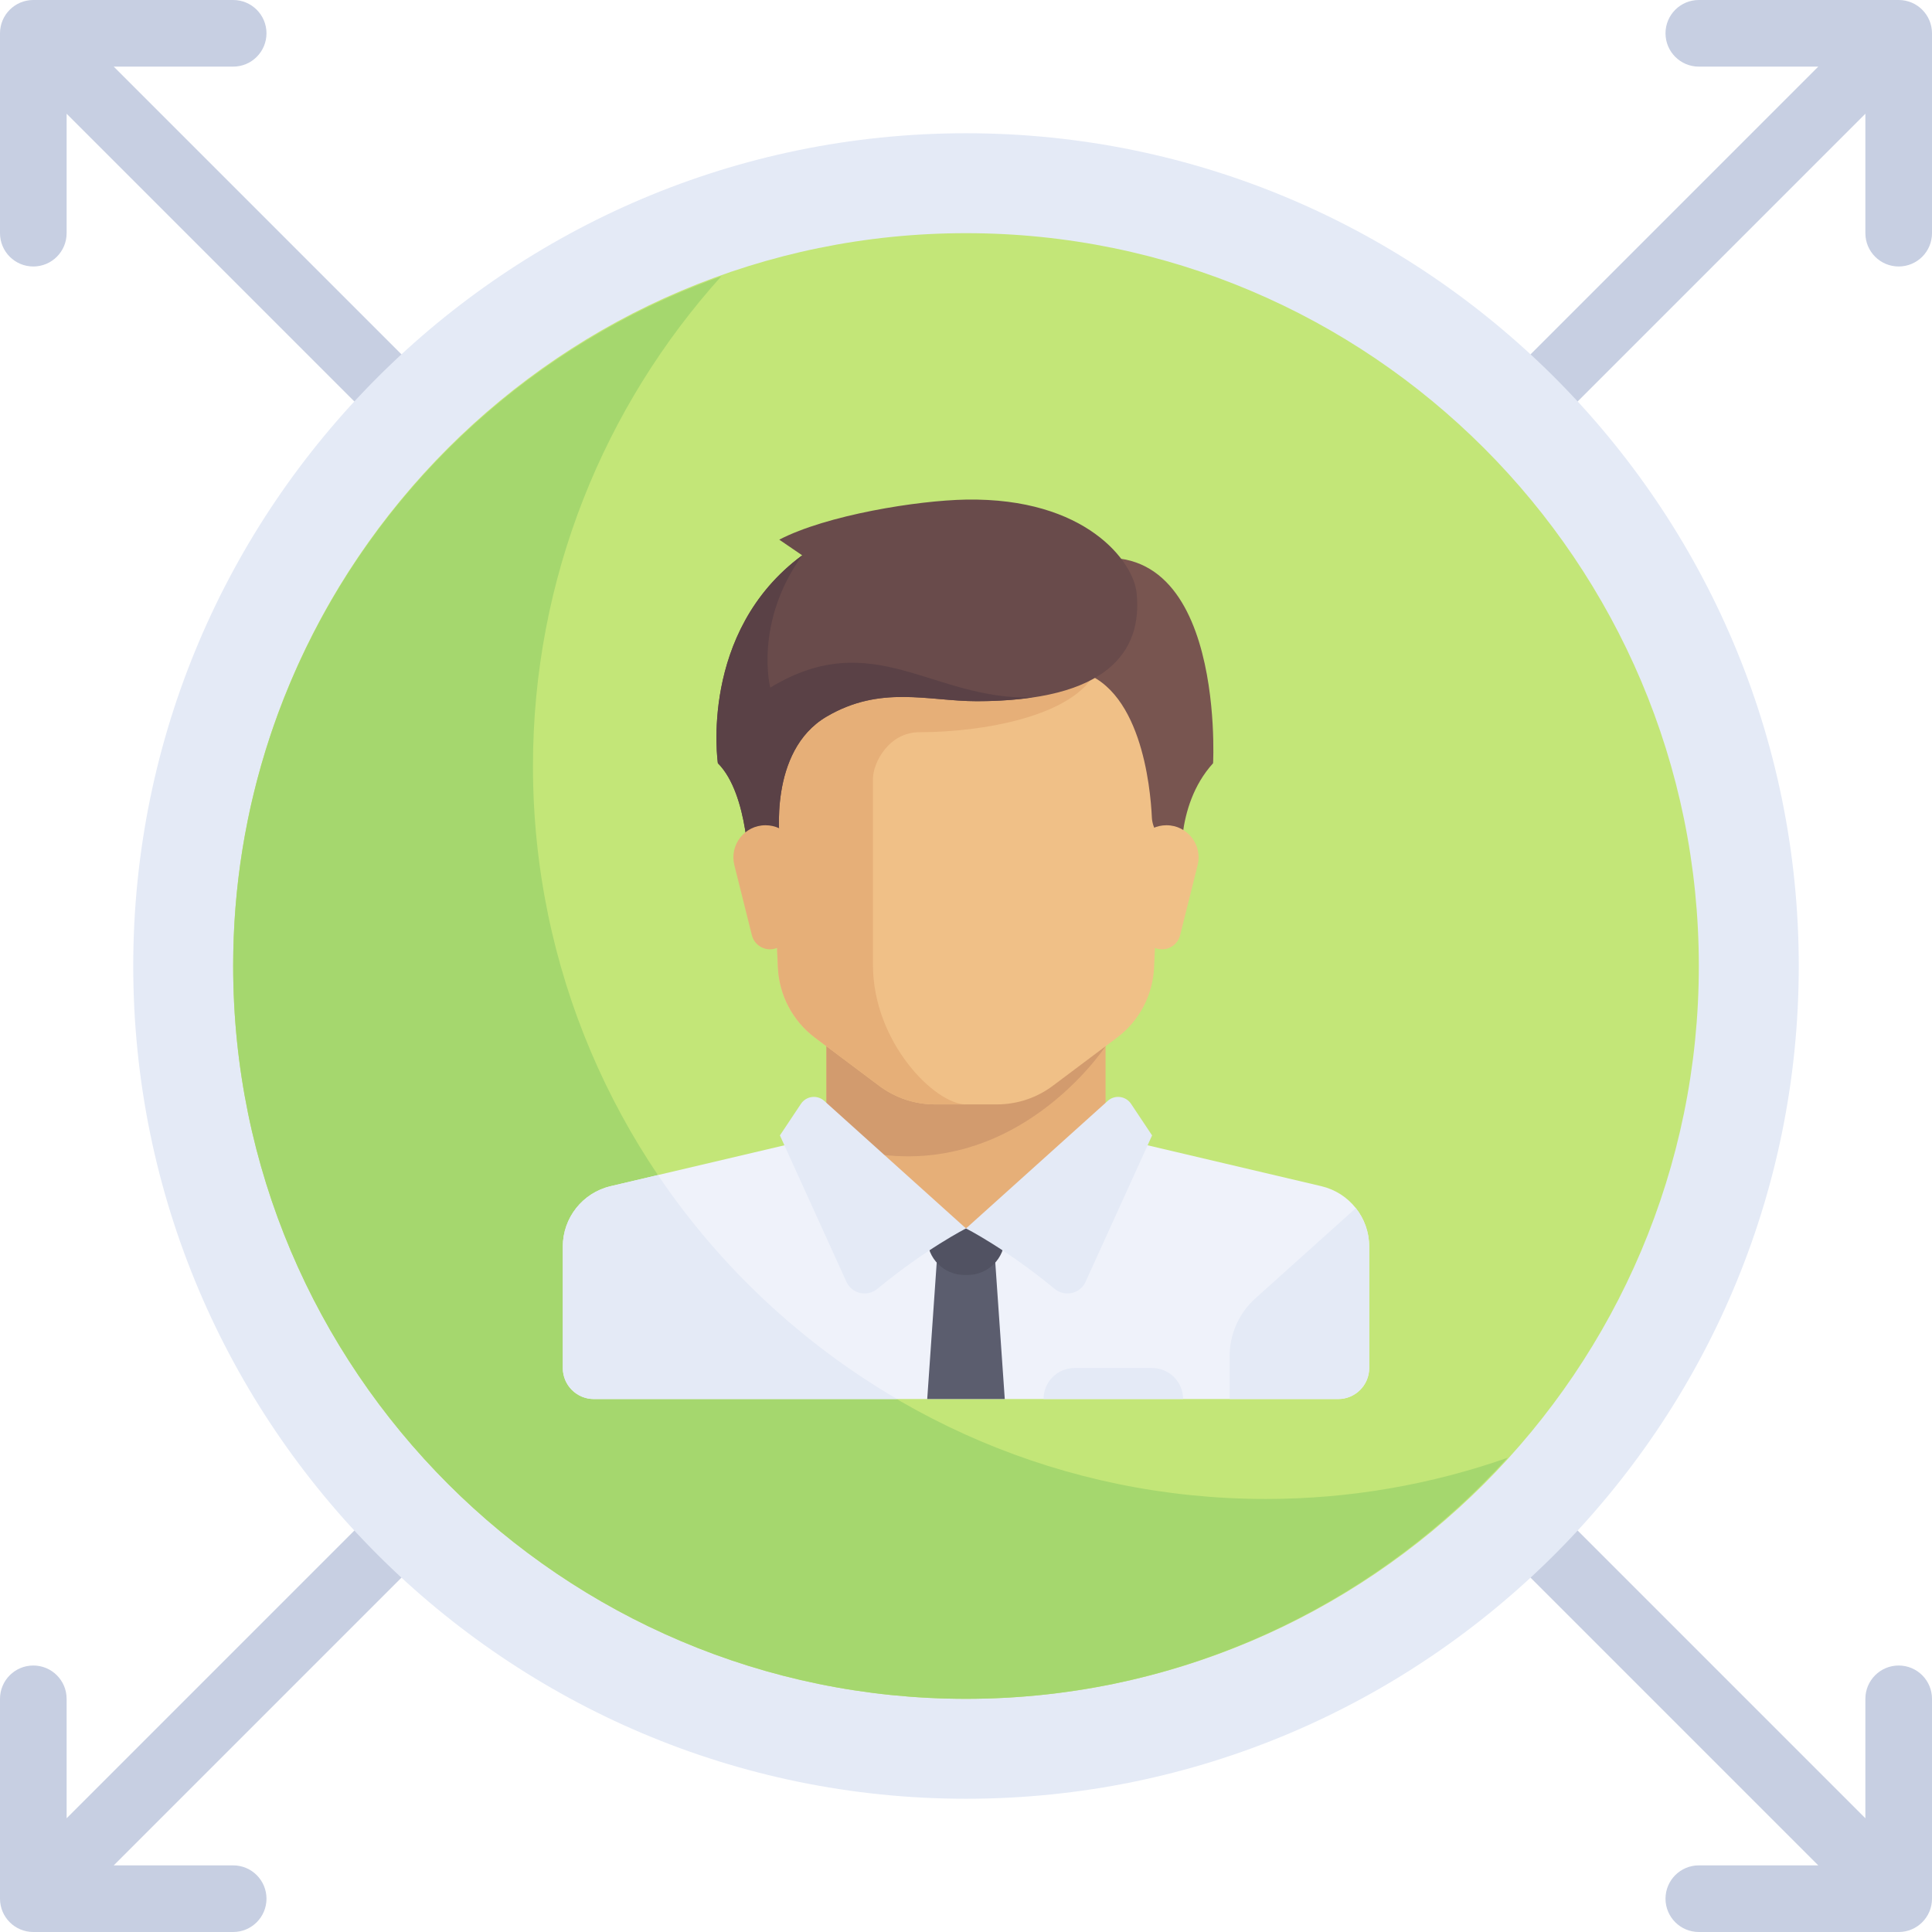
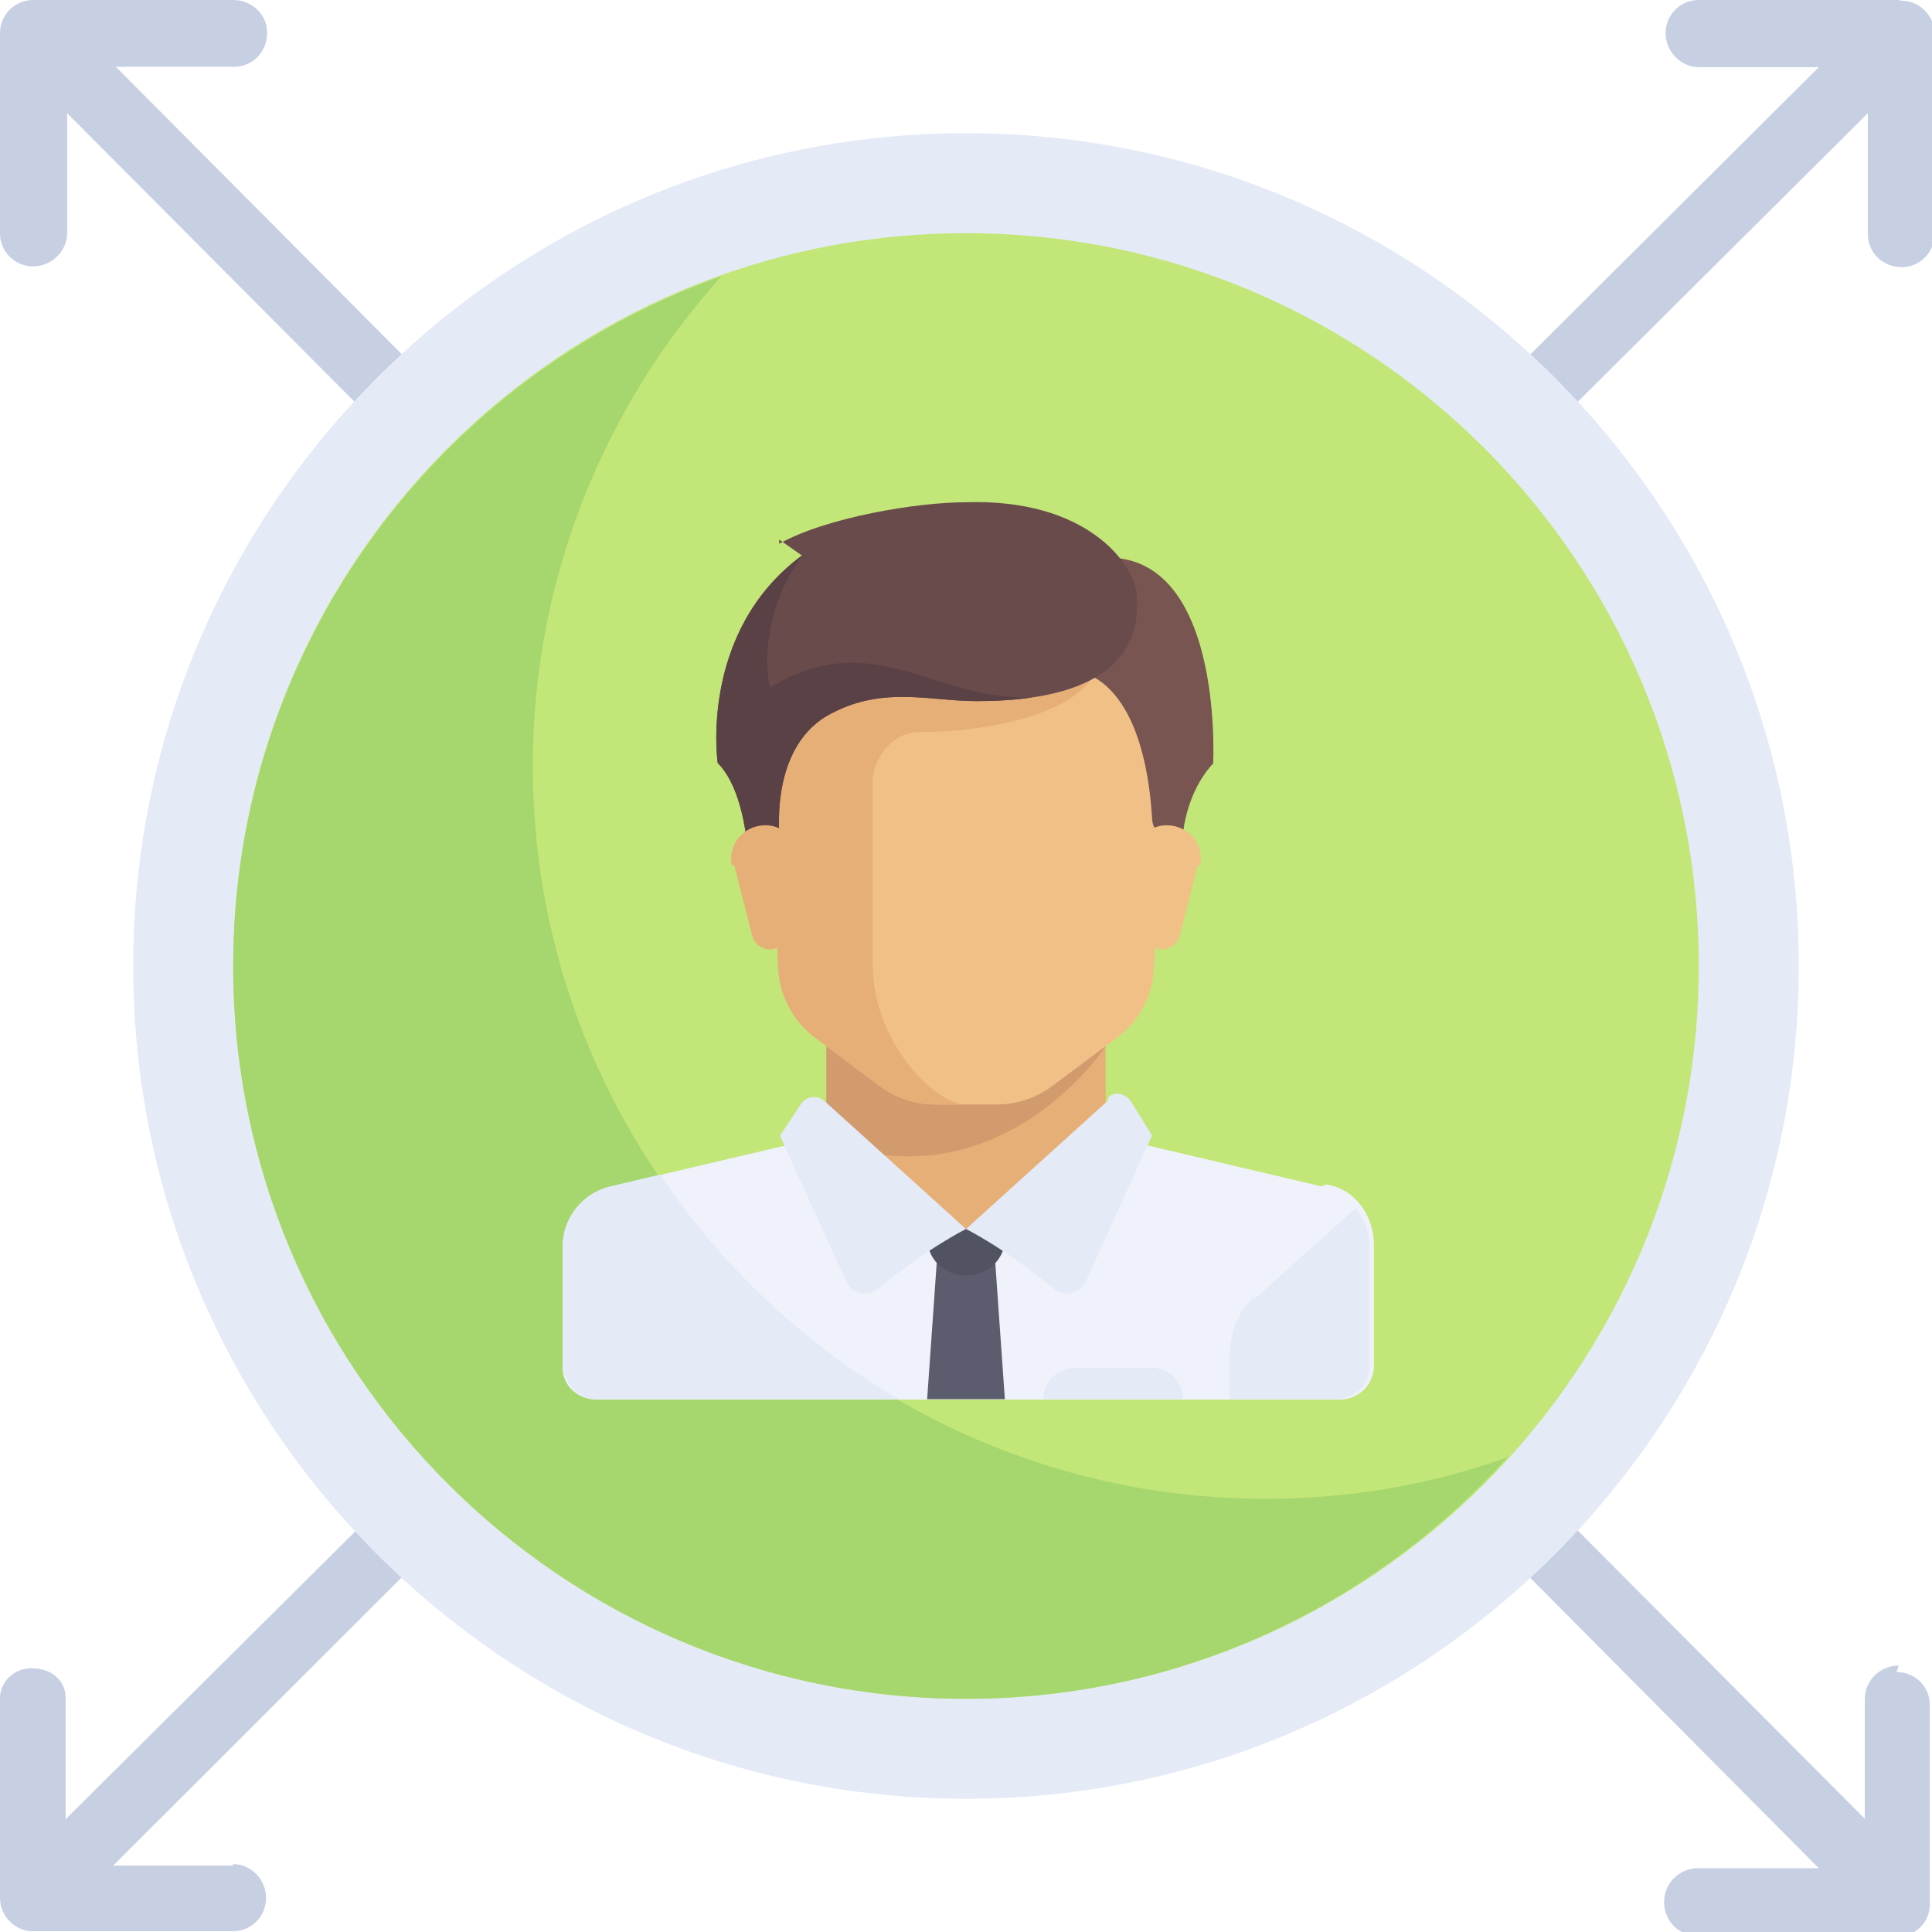
- <svg xmlns="http://www.w3.org/2000/svg" version="1.1" id="Layer_1" x="0px" y="0px" viewBox="0 0 512 512" style="enable-background:new 0 0 512 512;" xml:space="preserve">
-   <g>
-     <path style="fill:#C7CFE2;" d="M30.137,17.655h31.656c4.879,0,8.828-3.953,8.828-8.828S66.673,0,61.793,0H8.828   C3.948,0,0,3.953,0,8.828v52.966c0,4.875,3.948,8.828,8.828,8.828s8.828-3.953,8.828-8.828V30.137l95.276,95.276l12.483-12.483   L30.137,17.655z" />
-     <path style="fill:#C7CFE2;" d="M503.172,0h-52.966c-4.879,0-8.828,3.953-8.828,8.828s3.948,8.828,8.828,8.828h31.656   l-95.276,95.276l12.483,12.483l95.275-95.277v31.656c0,4.875,3.948,8.828,8.828,8.828c4.879,0,8.828-3.953,8.828-8.828V8.828   C512,3.953,508.052,0,503.172,0z" />
-     <path style="fill:#C7CFE2;" d="M503.172,441.379c-4.879,0-8.828,3.953-8.828,8.828v31.656l-95.276-95.276l-12.483,12.483   l95.276,95.275h-31.655c-4.879,0-8.828,3.953-8.828,8.828c0,4.875,3.948,8.828,8.828,8.828h52.966c4.879,0,8.828-3.953,8.828-8.828   v-52.966C512,445.332,508.052,441.379,503.172,441.379z" />
-     <path style="fill:#C7CFE2;" d="M61.793,494.345H30.137l95.276-95.276l-12.483-12.483l-95.275,95.276v-31.655   c0-4.875-3.948-8.828-8.828-8.828S0,445.332,0,450.207v52.966C0,508.047,3.948,512,8.828,512h52.966   c4.879,0,8.828-3.953,8.828-8.828C70.621,498.297,66.673,494.345,61.793,494.345z" />
-   </g>
-   <path style="fill:#E4EAF6;" d="M256,476.69c-121.686,0-220.69-99.004-220.69-220.69S134.314,35.31,256,35.31  S476.69,134.314,476.69,256S377.686,476.69,256,476.69z" />
-   <path style="fill:#C3E678;" d="M256,450.207c-107.084,0-194.207-87.123-194.207-194.207S148.916,61.793,256,61.793  S450.207,148.916,450.207,256S363.084,450.207,256,450.207z" />
-   <path style="fill:#A5D76E;" d="M335.448,397.241c-107.084,0-194.207-87.123-194.207-194.207c0-49.873,18.912-95.402,49.922-129.831  C115.919,99.981,61.793,171.683,61.793,256c0,107.084,87.123,194.207,194.207,194.207c56.897,0,107.985-24.74,143.516-63.874  C379.442,393.369,357.894,397.241,335.448,397.241z" />
-   <polygon style="fill:#E6AF78;" points="292.986,300.895 292.986,272.127 219.014,272.127 219.014,300.895 256,333.772 " />
-   <path style="fill:#EFF2FA;" d="M350.177,314.351l-50.854-11.966c-0.768-0.181-1.474-0.488-2.135-0.86L256,325.553l-39.582-25.188  c-1.025,0.964-2.296,1.682-3.742,2.022l-50.854,11.966c-7.425,1.747-12.673,8.373-12.673,16.001v32.186c0,4.54,3.68,8.22,8.22,8.22  h197.262c4.54,0,8.22-3.68,8.22-8.22v-32.186C362.85,322.724,357.602,316.098,350.177,314.351z" />
-   <path style="fill:#E4EAF6;" d="M174.365,311.4l-12.542,2.951c-7.425,1.747-12.673,8.373-12.673,16.001v32.186  c0,4.54,3.68,8.22,8.22,8.22h80.361C212.423,355.957,190.721,335.635,174.365,311.4z" />
-   <path style="fill:#D29B6E;" d="M219.014,272.127v30.353c46.593,16.787,73.974-25.227,73.974-25.227v-5.126H219.014z" />
-   <path style="fill:#F0C087;" d="M202.574,177.606l3.581,78.787c0.334,7.36,3.944,14.186,9.837,18.606l16.992,12.744  c4.268,3.201,9.46,4.931,14.795,4.931h16.438c5.335,0,10.527-1.73,14.795-4.931l16.992-12.744c5.895-4.42,9.503-11.246,9.837-18.606  l3.582-78.787H202.574z" />
-   <path style="fill:#E6AF78;" d="M243.671,194.044c16.438,0,41.097-4.109,46.945-16.438h-88.041l3.581,78.787  c0.334,7.36,3.944,14.186,9.838,18.606l16.992,12.745c4.268,3.201,9.46,4.931,14.795,4.931H256c-8.22,0-24.658-16.438-24.658-36.986  c0-10.049,0-36.986,0-49.315C231.342,202.263,235.452,194.044,243.671,194.044z" />
-   <path style="fill:#E4EAF6;" d="M332.681,344.087l26.631-23.922c2.231,2.826,3.54,6.381,3.54,10.187v32.186  c0,4.54-3.68,8.22-8.22,8.22h-28.768v-11.385C325.864,353.542,328.342,347.985,332.681,344.087z" />
-   <polygon style="fill:#5B5D6E;" points="266.274,370.759 245.726,370.759 248.295,333.772 263.705,333.772 " />
-   <path style="fill:#515262;" d="M266.274,325.553h-20.548v2.46c0,5.451,4.418,9.869,9.869,9.869h0.809  c5.451,0,9.869-4.418,9.869-9.869v-2.46H266.274z" />
-   <g>
-     <path style="fill:#E4EAF6;" d="M218.436,291.745L256,325.553c0,0-10.52,5.311-23.502,16.014c-2.678,2.208-6.729,1.313-8.166-1.846   l-17.649-38.826l5.583-8.375C213.657,290.435,216.574,290.069,218.436,291.745z" />
-     <path style="fill:#E4EAF6;" d="M293.564,291.745L256,325.553c0,0,10.52,5.311,23.502,16.014c2.678,2.208,6.729,1.313,8.166-1.846   l17.649-38.826l-5.583-8.375C298.343,290.435,295.426,290.069,293.564,291.745z" />
-   </g>
-   <path style="fill:#785550;" d="M280.915,150.379l3.853,27.226c17.587,3.518,20.121,31.117,20.487,39  c0.066,1.43,0.523,2.812,1.299,4.015l6.71,10.409c0,0-2.297-17.209,8.22-28.768C321.483,202.263,325.094,133.94,280.915,150.379z" />
-   <path style="fill:#F0C087;" d="M317.386,229.272l-4.641,18.564c-0.549,2.199-2.526,3.743-4.793,3.743l0,0  c-2.492,0-4.594-1.855-4.903-4.328l-2.374-18.987c-0.635-5.077,3.325-9.562,8.441-9.562h0.017  C314.668,218.701,318.729,223.903,317.386,229.272z" />
-   <path style="fill:#694B4B;" d="M206.513,143.016l6.079,4.152c-27.484,20.291-22.346,55.095-22.346,55.095  c8.22,8.22,8.22,28.768,8.22,28.768l8.22-8.22c0,0-3.172-23.743,12.329-32.877c14.383-8.476,26.969-4.109,39.812-4.109  c34.419,0,44.051-12.971,42.38-28.768c-0.864-8.173-13.361-25.199-45.206-24.658C243.148,132.618,219.014,136.509,206.513,143.016z" />
-   <path style="fill:#5A4146;" d="M204.116,182.229c0,0-4.366-17.209,8.476-35.06c-27.484,20.291-22.346,55.095-22.346,55.095  c8.22,8.22,8.22,28.768,8.22,28.768l8.22-8.22c0,0-3.172-23.743,12.329-32.877c14.383-8.476,26.969-4.109,39.812-4.109  c5.598,0,10.475-0.375,14.819-1.017C247.138,185.696,231.513,165.619,204.116,182.229z" />
-   <path style="fill:#E6AF78;" d="M194.613,229.272l4.641,18.564c0.55,2.199,2.526,3.743,4.793,3.743l0,0  c2.492,0,4.594-1.855,4.903-4.328l2.374-18.987c0.634-5.077-3.325-9.562-8.441-9.562h-0.017  C197.332,218.701,193.271,223.903,194.613,229.272z" />
-   <path style="fill:#E4EAF6;" d="M305.315,362.539h-20.548c-4.54,0-8.22,3.68-8.22,8.22l0,0h36.987l0,0  C313.535,366.219,309.855,362.539,305.315,362.539z" />
-   <g>
- </g>
-   <g>
- </g>
-   <g>
- </g>
-   <g>
- </g>
-   <g>
- </g>
-   <g>
- </g>
-   <g>
- </g>
-   <g>
- </g>
-   <g>
- </g>
-   <g>
- </g>
-   <g>
- </g>
-   <g>
- </g>
-   <g>
- </g>
-   <g>
- </g>
-   <g>
- </g>
+ <svg xmlns="http://www.w3.org/2000/svg" viewBox="0 0 512 512">
+   <path d="M30 17.7h32c5 0 8.8-4 8.8-9S66.6 0 61.8 0h-53C3.8 0 0 4 0 8.8v53c0 5 4 8.8 8.8 8.8s9-4 9-8.8V30l95 95.4 12.6-12.5L30 17zM503.2 0h-53c-5 0-8.8 4-8.8 8.8s4 9 8.8 9H482l-95.4 95 12.5 12.6L495 30v32c0 5 4 8.8 9 8.8 4.8 0 8.7-4 8.7-8.8V9c0-4.8-4-8.8-8.7-8.8zm0 441.4c-5 0-9 4-9 8.8V482l-95-95.4-12.6 12.5 95.4 96h-32c-5 0-9 4-9 9s4 9 9 9h53c5 0 8.4-4 8.4-8.3v-53c0-5-4-8.7-8.8-8.7zm-441.4 53H30l95.4-95.3-12.4-12-95.6 95v-32c0-5-4-8-9-8S0 446 0 450v53c0 4.8 4 8.8 8.7 8.8h53c5 0 8.8-4 8.8-8.8 0-5-4-9-8.8-9z" fill="#C7CFE2" />
+   <path d="M256 476.7c-121.7 0-220.7-99-220.7-220.7S134.3 35.3 256 35.3s220.7 99 220.7 220.7-99 220.7-220.7 220.7z" fill="#E4EAF6" />
+   <path d="M256 450.2c-107 0-194.2-87-194.2-194.2S148.8 61.8 256 61.8s194.2 87 194.2 194.2-87 194.2-194.2 194.2z" fill="#C3E678" />
+   <path d="M335.4 397.2c-107 0-194.2-87-194.2-194.2 0-49.8 19-95.4 50-129.8C116 100 61.8 171.7 61.8 256c0 107 87 194.2 194.2 194.2 57 0 108-24.7 143.5-64-20 7.2-41.6 11-64 11z" fill="#A5D76E" />
+   <path fill="#E6AF78" d="M293 301v-29h-74v29l37 32.8" />
+   <path d="M350.2 314.4l-51-12c-.6-.2-1.4-.5-2-1L256 325.7l-39.6-25.2c-1 1-2.3 1.6-3.7 2l-51 12c-7.3 1.7-12.6 8.3-12.6 16v32c0 4.7 4 8.4 9 8.4h197c5 0 9-4 9-9v-32c0-8-5.3-15-12.7-16z" fill="#EFF2FA" />
+   <path d="M174.4 311.4l-12.6 3c-7.4 1.7-12.7 8.3-12.7 16v32c1 4.7 4 8.4 9 8.4h80c-25-14.8-47-35.2-63-59.4z" fill="#E4EAF6" />
+   <path d="M219 272v30.5c46.6 16.8 74-25.2 74-25.2V272h-74z" fill="#D29B6E" />
+   <path d="M202.6 177.6l3.6 78.8c.3 7.4 4 14.2 9.8 18.6l17 12.7c4.3 3.2 9.4 5 14.8 5h16.4c5.4 0 10.5-1.8 14.8-5l17-12.7c6-4.4 9.5-11.2 9.8-18.6l3.6-78.8H202.6z" fill="#F0C087" />
+   <path d="M243.7 194c16.4 0 41-4 47-16.4h-88l3.5 78.8c.3 7.4 4 14.2 9.8 18.6l17 12.7c4.3 3.2 9.4 5 14.8 5h8.2c-8.2 0-24.7-16.5-24.7-37v-49.3c0-4 4.2-12.4 12.4-12.4z" fill="#E6AF78" />
+   <path d="M332.7 344l26.6-23.8c2.2 2.8 3.6 6.3 3.6 10.2v32c0 4.7-4 8.4-9 8.4h-28v-11.4c0-6 2-11.4 6-15.3z" fill="#E4EAF6" />
+   <path fill="#5B5D6E" d="M266.3 370.8h-20.6l2.6-37h15.4" />
+   <path d="M266.3 325.6h-20.6v2.4c0 5.5 4.4 10 10 10h.7c5.5 0 10-4.5 10-10v-2.4z" fill="#515262" />
+   <path d="M218.4 291.7l37.6 34s-10.5 5.2-23.5 16c-2.7 2-6.7 1.2-8.2-2L206.7 301l5.6-8.5c1.4-2 4.3-2.4 6-.8zm75.2 0l-37.6 34s10.5 5.2 23.5 16c2.7 2 6.7 1.2 8.2-2l17.6-38.8-5.6-9c-1.4-2-4.3-3-6-1z" fill="#E4EAF6" />
+   <path d="M281 150.4l3.8 27.2c17.6 3.5 20 31 20.5 39 0 1.4.5 2.8 1.3 4l6.7 10.4s-2.3-17.2 8.2-28.7c0 0 3.6-68.4-40.6-52z" fill="#785550" />
+   <path d="M317.4 229.3l-4.7 18.5c-.5 2.2-2.5 3.8-4.7 3.8-2.5 0-4.6-2-5-4.3l-2.3-19c-.7-5 3.3-9.6 8.4-9.6 6 0 10 5.2 9 10.6z" fill="#F0C087" />
+   <path d="M206.5 143l6 4.2c-27.4 20.3-22.3 55-22.3 55 8.3 8.3 8.3 28.8 8.3 28.8l8.2-8.2s-3.2-23.7 12.3-33c14.4-8.3 27-4 39.8-4 34.4 0 44-13 42.4-28.7-1-8-13.4-25-45.2-24-13 0-37 4-49.5 11z" fill="#694B4B" />
+   <path d="M204 182.2s-4.2-17.2 8.6-35c-27.5 20.3-22.4 55-22.4 55 8.3 8.3 8.3 28.8 8.3 28.8l8.2-8.2s-3.2-23.7 12.3-33c14.4-8.3 27-4 39.8-4 5.6 0 10.5-.3 14.8-1-26.5 1-42-19.2-69.5-2.6z" fill="#5A4146" />
+   <path d="M194.6 229.3l4.7 18.5c.5 2.2 2.5 3.8 4.7 3.8 2.5 0 4.6-2 5-4.3l2.3-19c.7-5-3.3-9.6-8.4-9.6-6 0-10 5.2-9 10.6z" fill="#E6AF78" />
+   <path d="M305.3 362.5h-20.5c-4.6 0-8.3 3.7-8.3 8.3h37c0-4.6-3.6-8.3-8.2-8.3z" fill="#E4EAF6" />
</svg>
